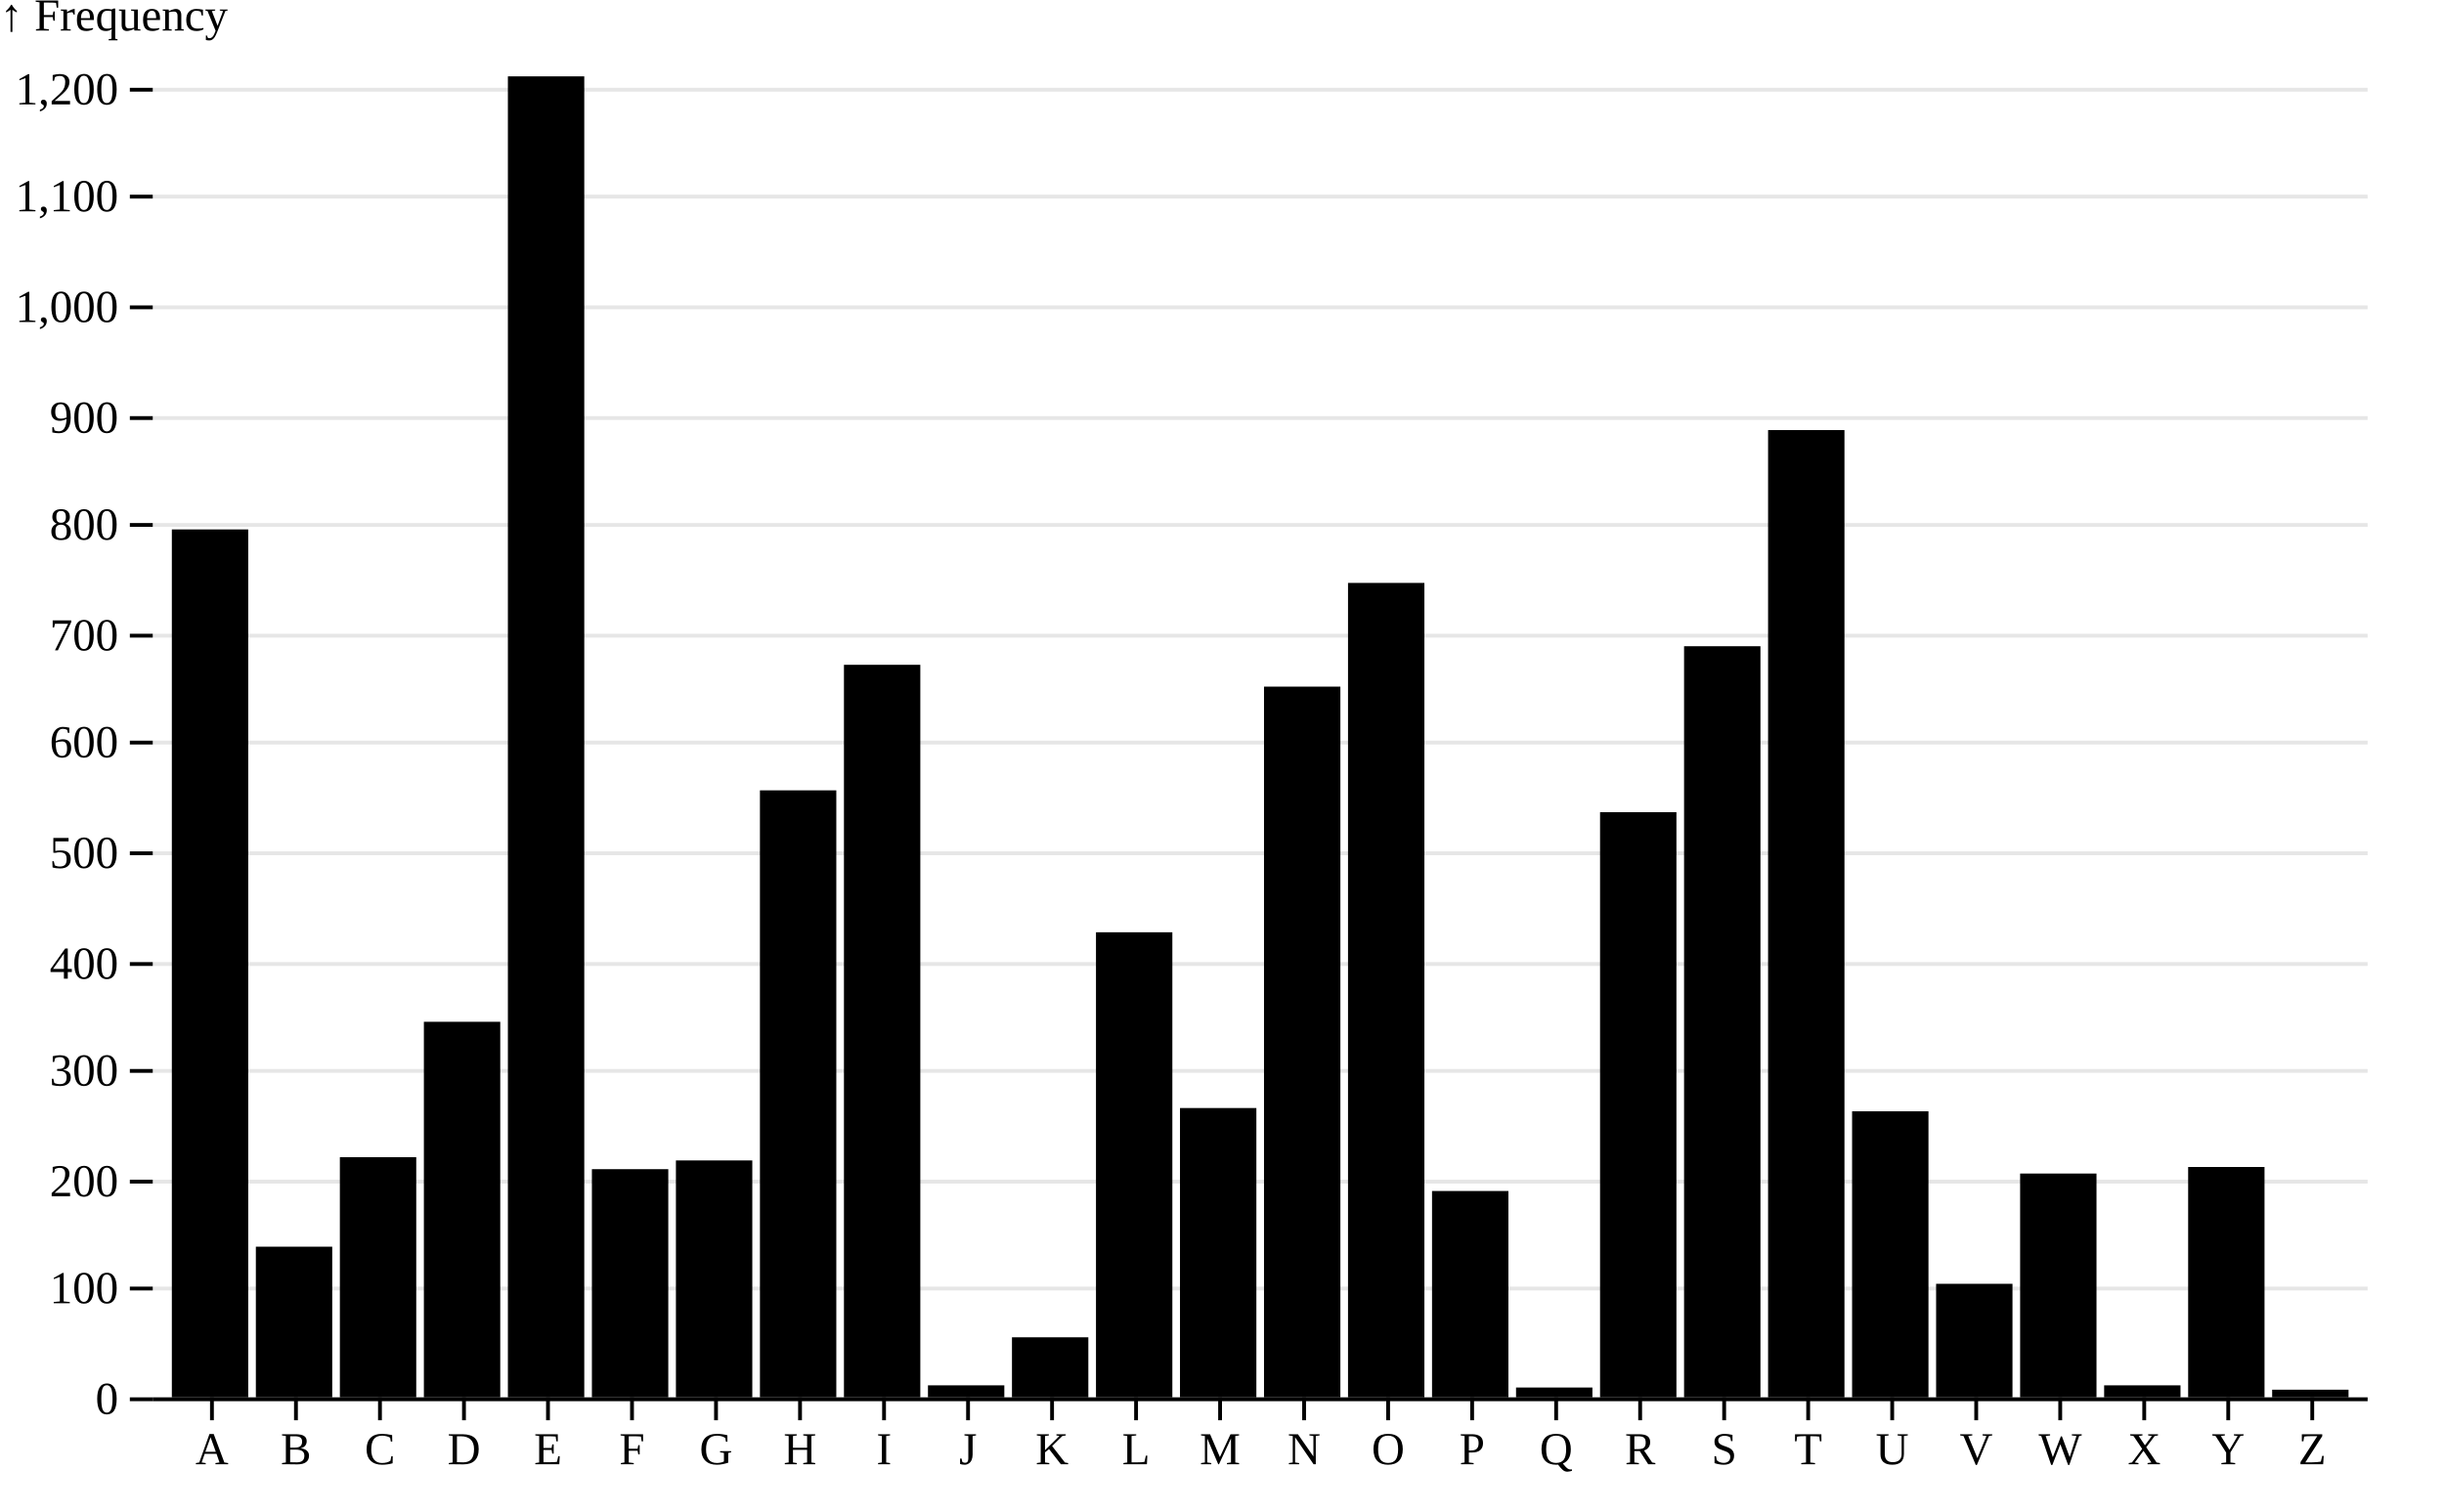
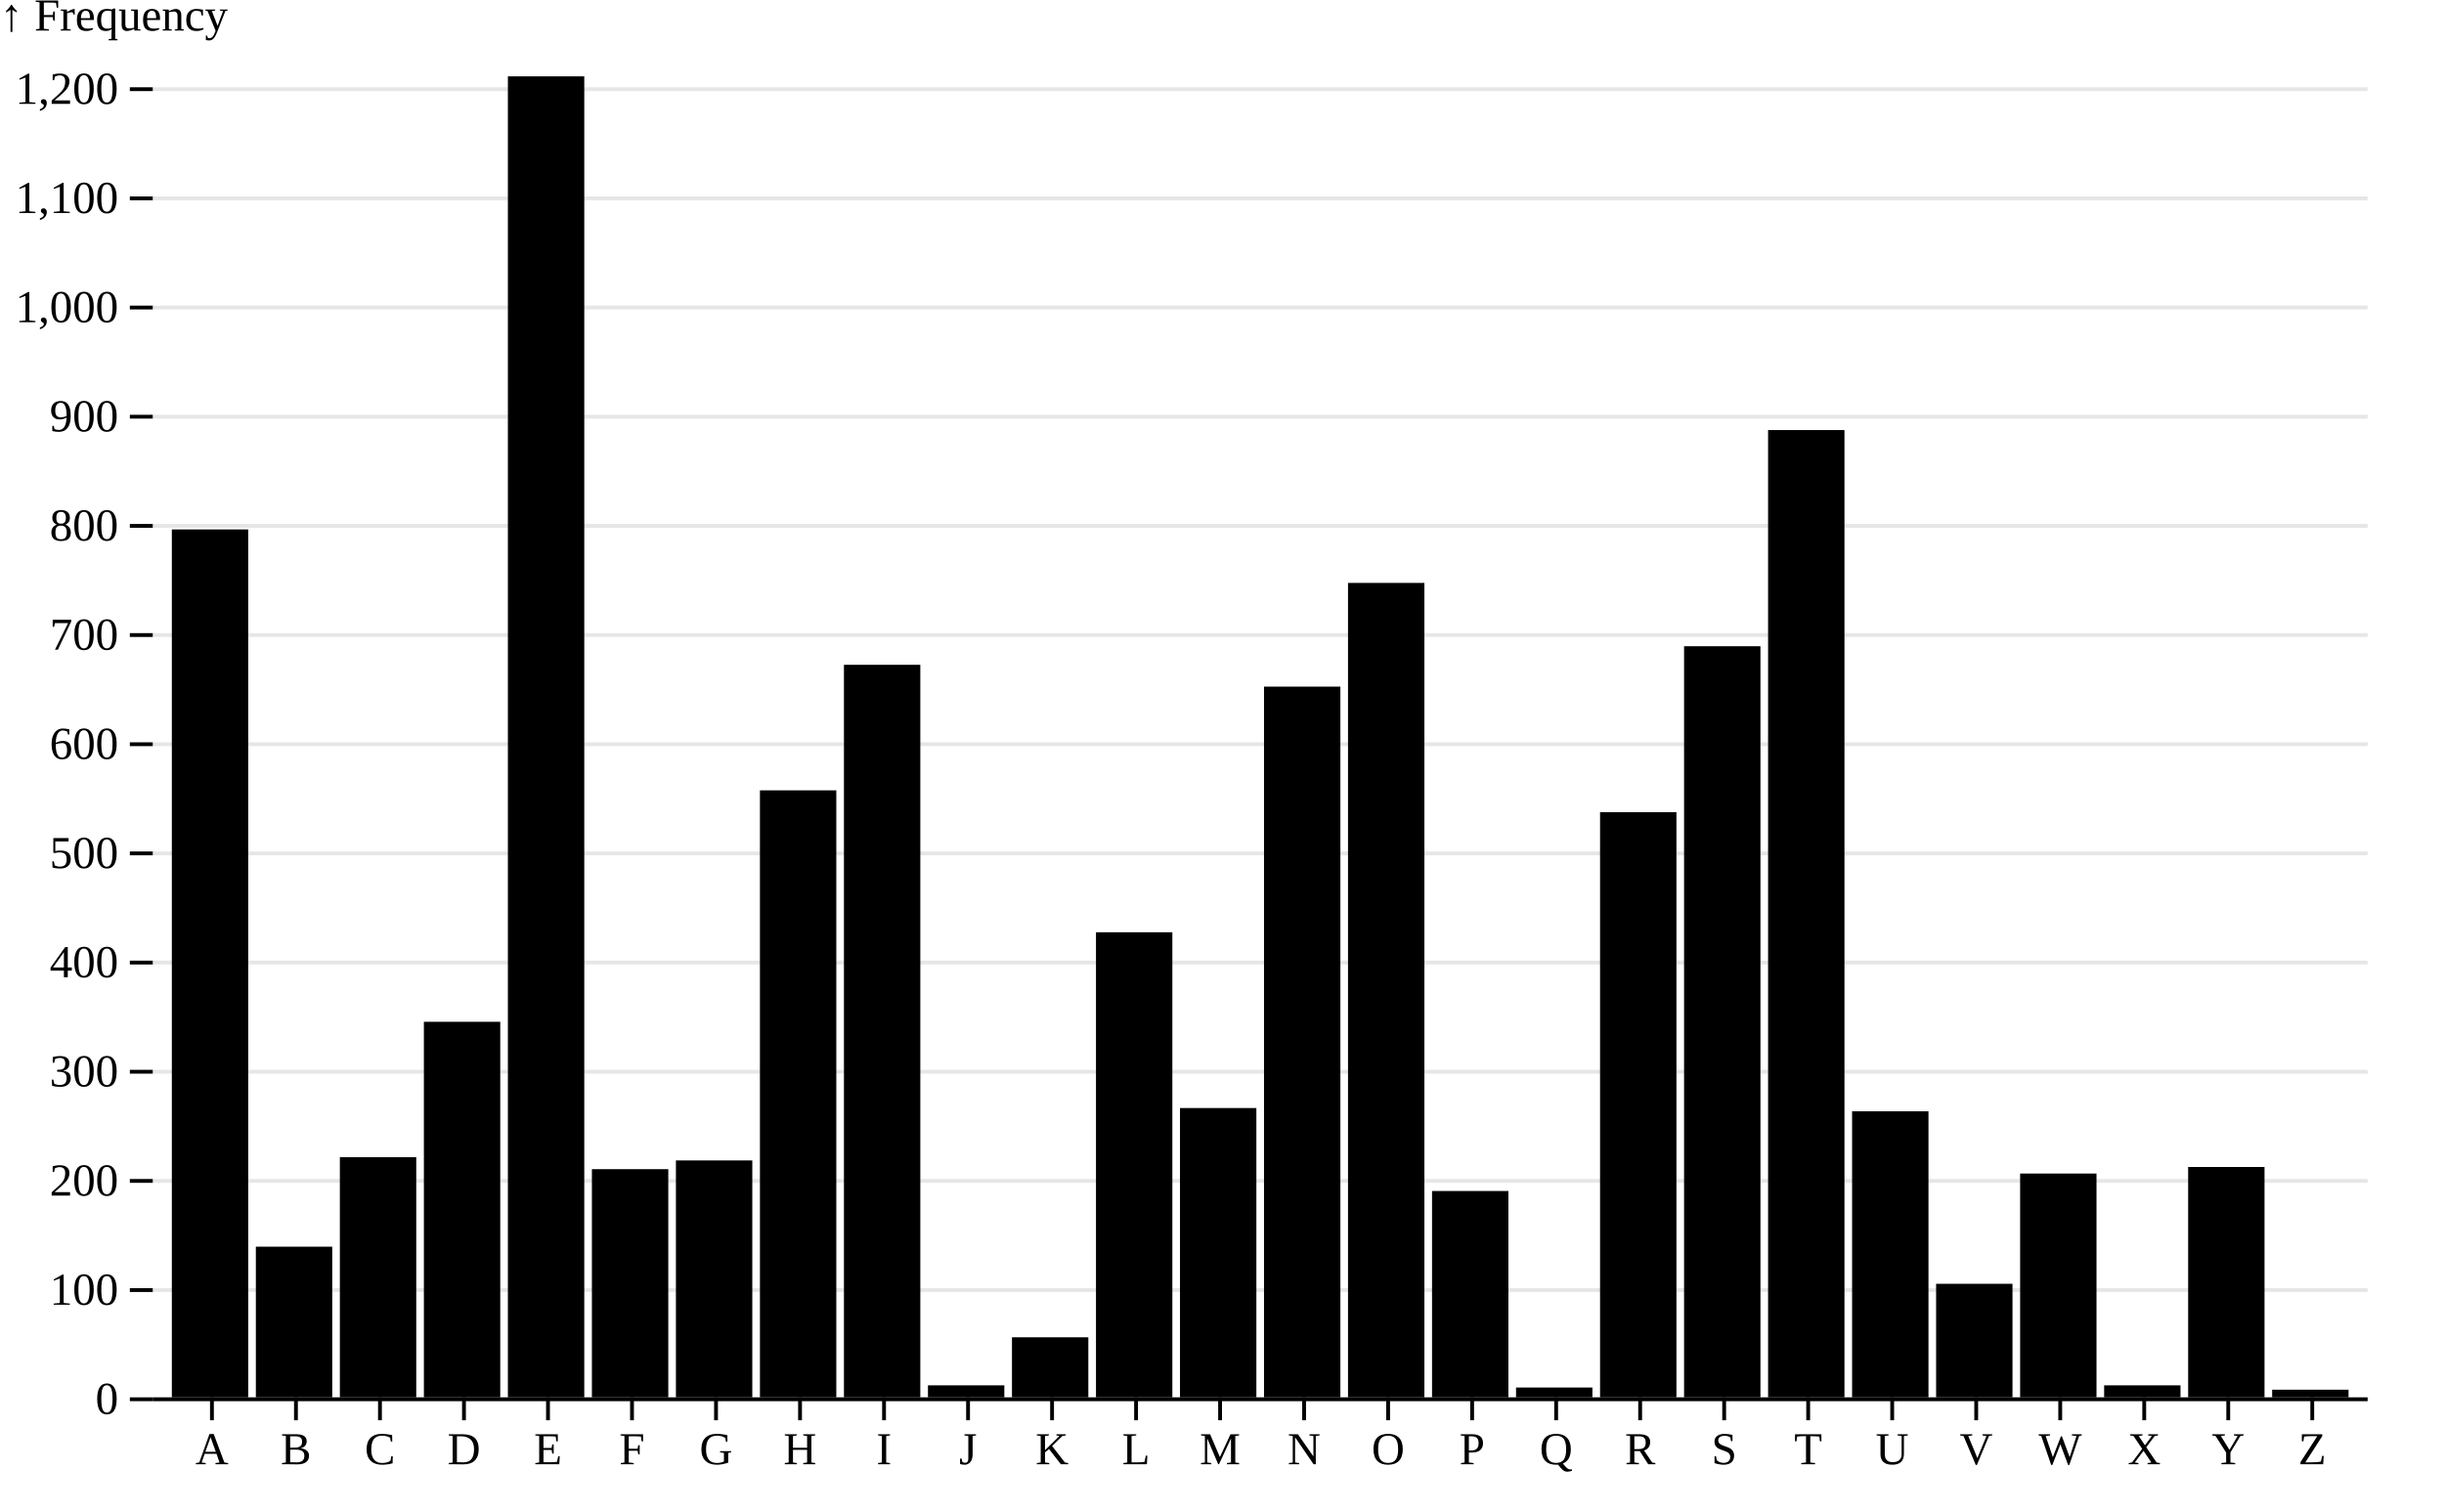
<svg xmlns="http://www.w3.org/2000/svg" class="plot" fill="currentColor" text-anchor="middle" width="640" height="396" viewBox="0 0 640 396">
  <g transform="translate(40,0)" fill="none" text-anchor="end">
    <g class="tick" opacity="1" transform="translate(0,366.5)">
      <line stroke="currentColor" x2="-6" />
      <line stroke="currentColor" x2="580" stroke-opacity="0.1" />
      <text fill="currentColor" x="-9" dy="0.32em">0</text>
    </g>
-     <g class="tick" opacity="1" transform="translate(0,337.5)">
+     <g class="tick" opacity="1" transform="translate(0,337.905)">
      <line stroke="currentColor" x2="-6" />
      <line stroke="currentColor" x2="580" stroke-opacity="0.1" />
      <text fill="currentColor" x="-9" dy="0.32em">100</text>
    </g>
-     <g class="tick" opacity="1" transform="translate(0,309.5)">
+     <g class="tick" opacity="1" transform="translate(0,309.3099)">
      <line stroke="currentColor" x2="-6" />
      <line stroke="currentColor" x2="580" stroke-opacity="0.1" />
      <text fill="currentColor" x="-9" dy="0.32em">200</text>
    </g>
-     <g class="tick" opacity="1" transform="translate(0,280.5)">
+     <g class="tick" opacity="1" transform="translate(0,280.7149)">
      <line stroke="currentColor" x2="-6" />
      <line stroke="currentColor" x2="580" stroke-opacity="0.1" />
      <text fill="currentColor" x="-9" dy="0.32em">300</text>
    </g>
-     <g class="tick" opacity="1" transform="translate(0,252.5)">
+     <g class="tick" opacity="1" transform="translate(0,252.1198)">
      <line stroke="currentColor" x2="-6" />
      <line stroke="currentColor" x2="580" stroke-opacity="0.1" />
      <text fill="currentColor" x="-9" dy="0.32em">400</text>
    </g>
-     <g class="tick" opacity="1" transform="translate(0,223.5)">
+     <g class="tick" opacity="1" transform="translate(0,223.5248)">
      <line stroke="currentColor" x2="-6" />
      <line stroke="currentColor" x2="580" stroke-opacity="0.1" />
      <text fill="currentColor" x="-9" dy="0.32em">500</text>
    </g>
-     <g class="tick" opacity="1" transform="translate(0,194.5)">
+     <g class="tick" opacity="1" transform="translate(0,194.9298)">
      <line stroke="currentColor" x2="-6" />
      <line stroke="currentColor" x2="580" stroke-opacity="0.1" />
      <text fill="currentColor" x="-9" dy="0.32em">600</text>
    </g>
-     <g class="tick" opacity="1" transform="translate(0,166.5)">
+     <g class="tick" opacity="1" transform="translate(0,166.3347)">
      <line stroke="currentColor" x2="-6" />
      <line stroke="currentColor" x2="580" stroke-opacity="0.1" />
      <text fill="currentColor" x="-9" dy="0.32em">700</text>
    </g>
-     <g class="tick" opacity="1" transform="translate(0,137.5)">
+     <g class="tick" opacity="1" transform="translate(0,137.7397)">
      <line stroke="currentColor" x2="-6" />
      <line stroke="currentColor" x2="580" stroke-opacity="0.1" />
      <text fill="currentColor" x="-9" dy="0.32em">800</text>
    </g>
-     <g class="tick" opacity="1" transform="translate(0,109.5)">
+     <g class="tick" opacity="1" transform="translate(0,109.1446)">
      <line stroke="currentColor" x2="-6" />
      <line stroke="currentColor" x2="580" stroke-opacity="0.1" />
      <text fill="currentColor" x="-9" dy="0.32em">900</text>
    </g>
-     <g class="tick" opacity="1" transform="translate(0,80.5)">
+     <g class="tick" opacity="1" transform="translate(0,80.54959)">
      <line stroke="currentColor" x2="-6" />
      <line stroke="currentColor" x2="580" stroke-opacity="0.1" />
      <text fill="currentColor" x="-9" dy="0.32em">1,000</text>
    </g>
-     <g class="tick" opacity="1" transform="translate(0,51.5)">
+     <g class="tick" opacity="1" transform="translate(0,51.95455)">
      <line stroke="currentColor" x2="-6" />
      <line stroke="currentColor" x2="580" stroke-opacity="0.1" />
      <text fill="currentColor" x="-9" dy="0.32em">1,100</text>
    </g>
-     <g class="tick" opacity="1" transform="translate(0,23.5)">
+     <g class="tick" opacity="1" transform="translate(0,23.3595)">
      <line stroke="currentColor" x2="-6" />
      <line stroke="currentColor" x2="580" stroke-opacity="0.1" />
      <text fill="currentColor" x="-9" dy="0.32em">1,200</text>
    </g>
    <text fill="currentColor" transform="translate(-40,20)" dy="-1em" text-anchor="start">↑ Frequency</text>
  </g>
  <g transform="translate(0,366)" fill="none" text-anchor="middle">
    <g class="tick" opacity="1" transform="translate(55.5,0)">
      <line stroke="currentColor" y2="6" />
      <text fill="currentColor" y="9" dy="0.71em">A</text>
    </g>
    <g class="tick" opacity="1" transform="translate(77.5,0)">
      <line stroke="currentColor" y2="6" />
      <text fill="currentColor" y="9" dy="0.71em">B</text>
    </g>
    <g class="tick" opacity="1" transform="translate(99.5,0)">
      <line stroke="currentColor" y2="6" />
      <text fill="currentColor" y="9" dy="0.71em">C</text>
    </g>
    <g class="tick" opacity="1" transform="translate(121.5,0)">
      <line stroke="currentColor" y2="6" />
      <text fill="currentColor" y="9" dy="0.71em">D</text>
    </g>
    <g class="tick" opacity="1" transform="translate(143.5,0)">
      <line stroke="currentColor" y2="6" />
      <text fill="currentColor" y="9" dy="0.71em">E</text>
    </g>
    <g class="tick" opacity="1" transform="translate(165.5,0)">
      <line stroke="currentColor" y2="6" />
      <text fill="currentColor" y="9" dy="0.71em">F</text>
    </g>
    <g class="tick" opacity="1" transform="translate(187.5,0)">
      <line stroke="currentColor" y2="6" />
      <text fill="currentColor" y="9" dy="0.71em">G</text>
    </g>
    <g class="tick" opacity="1" transform="translate(209.5,0)">
      <line stroke="currentColor" y2="6" />
      <text fill="currentColor" y="9" dy="0.71em">H</text>
    </g>
    <g class="tick" opacity="1" transform="translate(231.5,0)">
      <line stroke="currentColor" y2="6" />
      <text fill="currentColor" y="9" dy="0.71em">I</text>
    </g>
    <g class="tick" opacity="1" transform="translate(253.5,0)">
      <line stroke="currentColor" y2="6" />
      <text fill="currentColor" y="9" dy="0.71em">J</text>
    </g>
    <g class="tick" opacity="1" transform="translate(275.5,0)">
      <line stroke="currentColor" y2="6" />
      <text fill="currentColor" y="9" dy="0.71em">K</text>
    </g>
    <g class="tick" opacity="1" transform="translate(297.5,0)">
      <line stroke="currentColor" y2="6" />
      <text fill="currentColor" y="9" dy="0.71em">L</text>
    </g>
    <g class="tick" opacity="1" transform="translate(319.5,0)">
      <line stroke="currentColor" y2="6" />
      <text fill="currentColor" y="9" dy="0.71em">M</text>
    </g>
    <g class="tick" opacity="1" transform="translate(341.5,0)">
      <line stroke="currentColor" y2="6" />
      <text fill="currentColor" y="9" dy="0.71em">N</text>
    </g>
    <g class="tick" opacity="1" transform="translate(363.5,0)">
      <line stroke="currentColor" y2="6" />
      <text fill="currentColor" y="9" dy="0.71em">O</text>
    </g>
    <g class="tick" opacity="1" transform="translate(385.5,0)">
      <line stroke="currentColor" y2="6" />
      <text fill="currentColor" y="9" dy="0.71em">P</text>
    </g>
    <g class="tick" opacity="1" transform="translate(407.5,0)">
      <line stroke="currentColor" y2="6" />
      <text fill="currentColor" y="9" dy="0.71em">Q</text>
    </g>
    <g class="tick" opacity="1" transform="translate(429.5,0)">
      <line stroke="currentColor" y2="6" />
      <text fill="currentColor" y="9" dy="0.71em">R</text>
    </g>
    <g class="tick" opacity="1" transform="translate(451.5,0)">
      <line stroke="currentColor" y2="6" />
      <text fill="currentColor" y="9" dy="0.71em">S</text>
    </g>
    <g class="tick" opacity="1" transform="translate(473.5,0)">
      <line stroke="currentColor" y2="6" />
      <text fill="currentColor" y="9" dy="0.71em">T</text>
    </g>
    <g class="tick" opacity="1" transform="translate(495.5,0)">
      <line stroke="currentColor" y2="6" />
      <text fill="currentColor" y="9" dy="0.71em">U</text>
    </g>
    <g class="tick" opacity="1" transform="translate(517.5,0)">
      <line stroke="currentColor" y2="6" />
      <text fill="currentColor" y="9" dy="0.71em">V</text>
    </g>
    <g class="tick" opacity="1" transform="translate(539.5,0)">
      <line stroke="currentColor" y2="6" />
      <text fill="currentColor" y="9" dy="0.71em">W</text>
    </g>
    <g class="tick" opacity="1" transform="translate(561.5,0)">
      <line stroke="currentColor" y2="6" />
      <text fill="currentColor" y="9" dy="0.71em">X</text>
    </g>
    <g class="tick" opacity="1" transform="translate(583.5,0)">
      <line stroke="currentColor" y2="6" />
      <text fill="currentColor" y="9" dy="0.71em">Y</text>
    </g>
    <g class="tick" opacity="1" transform="translate(605.5,0)">
      <line stroke="currentColor" y2="6" />
      <text fill="currentColor" y="9" dy="0.71em">Z</text>
    </g>
  </g>
  <g>
    <rect x="45" width="20" y="138.669" height="227.331" />
    <rect x="67" width="20" y="326.539" height="39.461" />
    <rect x="89" width="20" y="303.091" height="62.909" />
    <rect x="111" width="20" y="267.633" height="98.367" />
    <rect x="133" width="20" y="20" height="346" />
    <rect x="155" width="20" y="306.236" height="59.764" />
    <rect x="177" width="20" y="303.949" height="62.051" />
    <rect x="199" width="20" y="207.012" height="158.988" />
    <rect x="221" width="20" y="174.127" height="191.873" />
    <rect x="243" width="20" y="362.855" height="3.145" />
    <rect x="265" width="20" y="350.273" height="15.727" />
    <rect x="287" width="20" y="244.185" height="121.815" />
    <rect x="309" width="20" y="290.223" height="75.777" />
    <rect x="331" width="20" y="179.846" height="186.154" />
    <rect x="353" width="20" y="152.681" height="213.319" />
    <rect x="375" width="20" y="311.955" height="54.045" />
    <rect x="397" width="20" y="363.426" height="2.574" />
    <rect x="419" width="20" y="212.731" height="153.269" />
    <rect x="441" width="20" y="169.266" height="196.734" />
    <rect x="463" width="20" y="112.648" height="253.352" />
    <rect x="485" width="20" y="291.081" height="74.919" />
    <rect x="507" width="20" y="336.261" height="29.739" />
    <rect x="529" width="20" y="307.38" height="58.62" />
    <rect x="551" width="20" y="362.855" height="3.145" />
    <rect x="573" width="20" y="305.664" height="60.336" />
    <rect x="595" width="20" y="363.998" height="2.002" />
  </g>
  <g stroke="currentColor" transform="translate(0,0.5)">
    <line x1="40" x2="620" y1="366" y2="366" />
  </g>
</svg>
